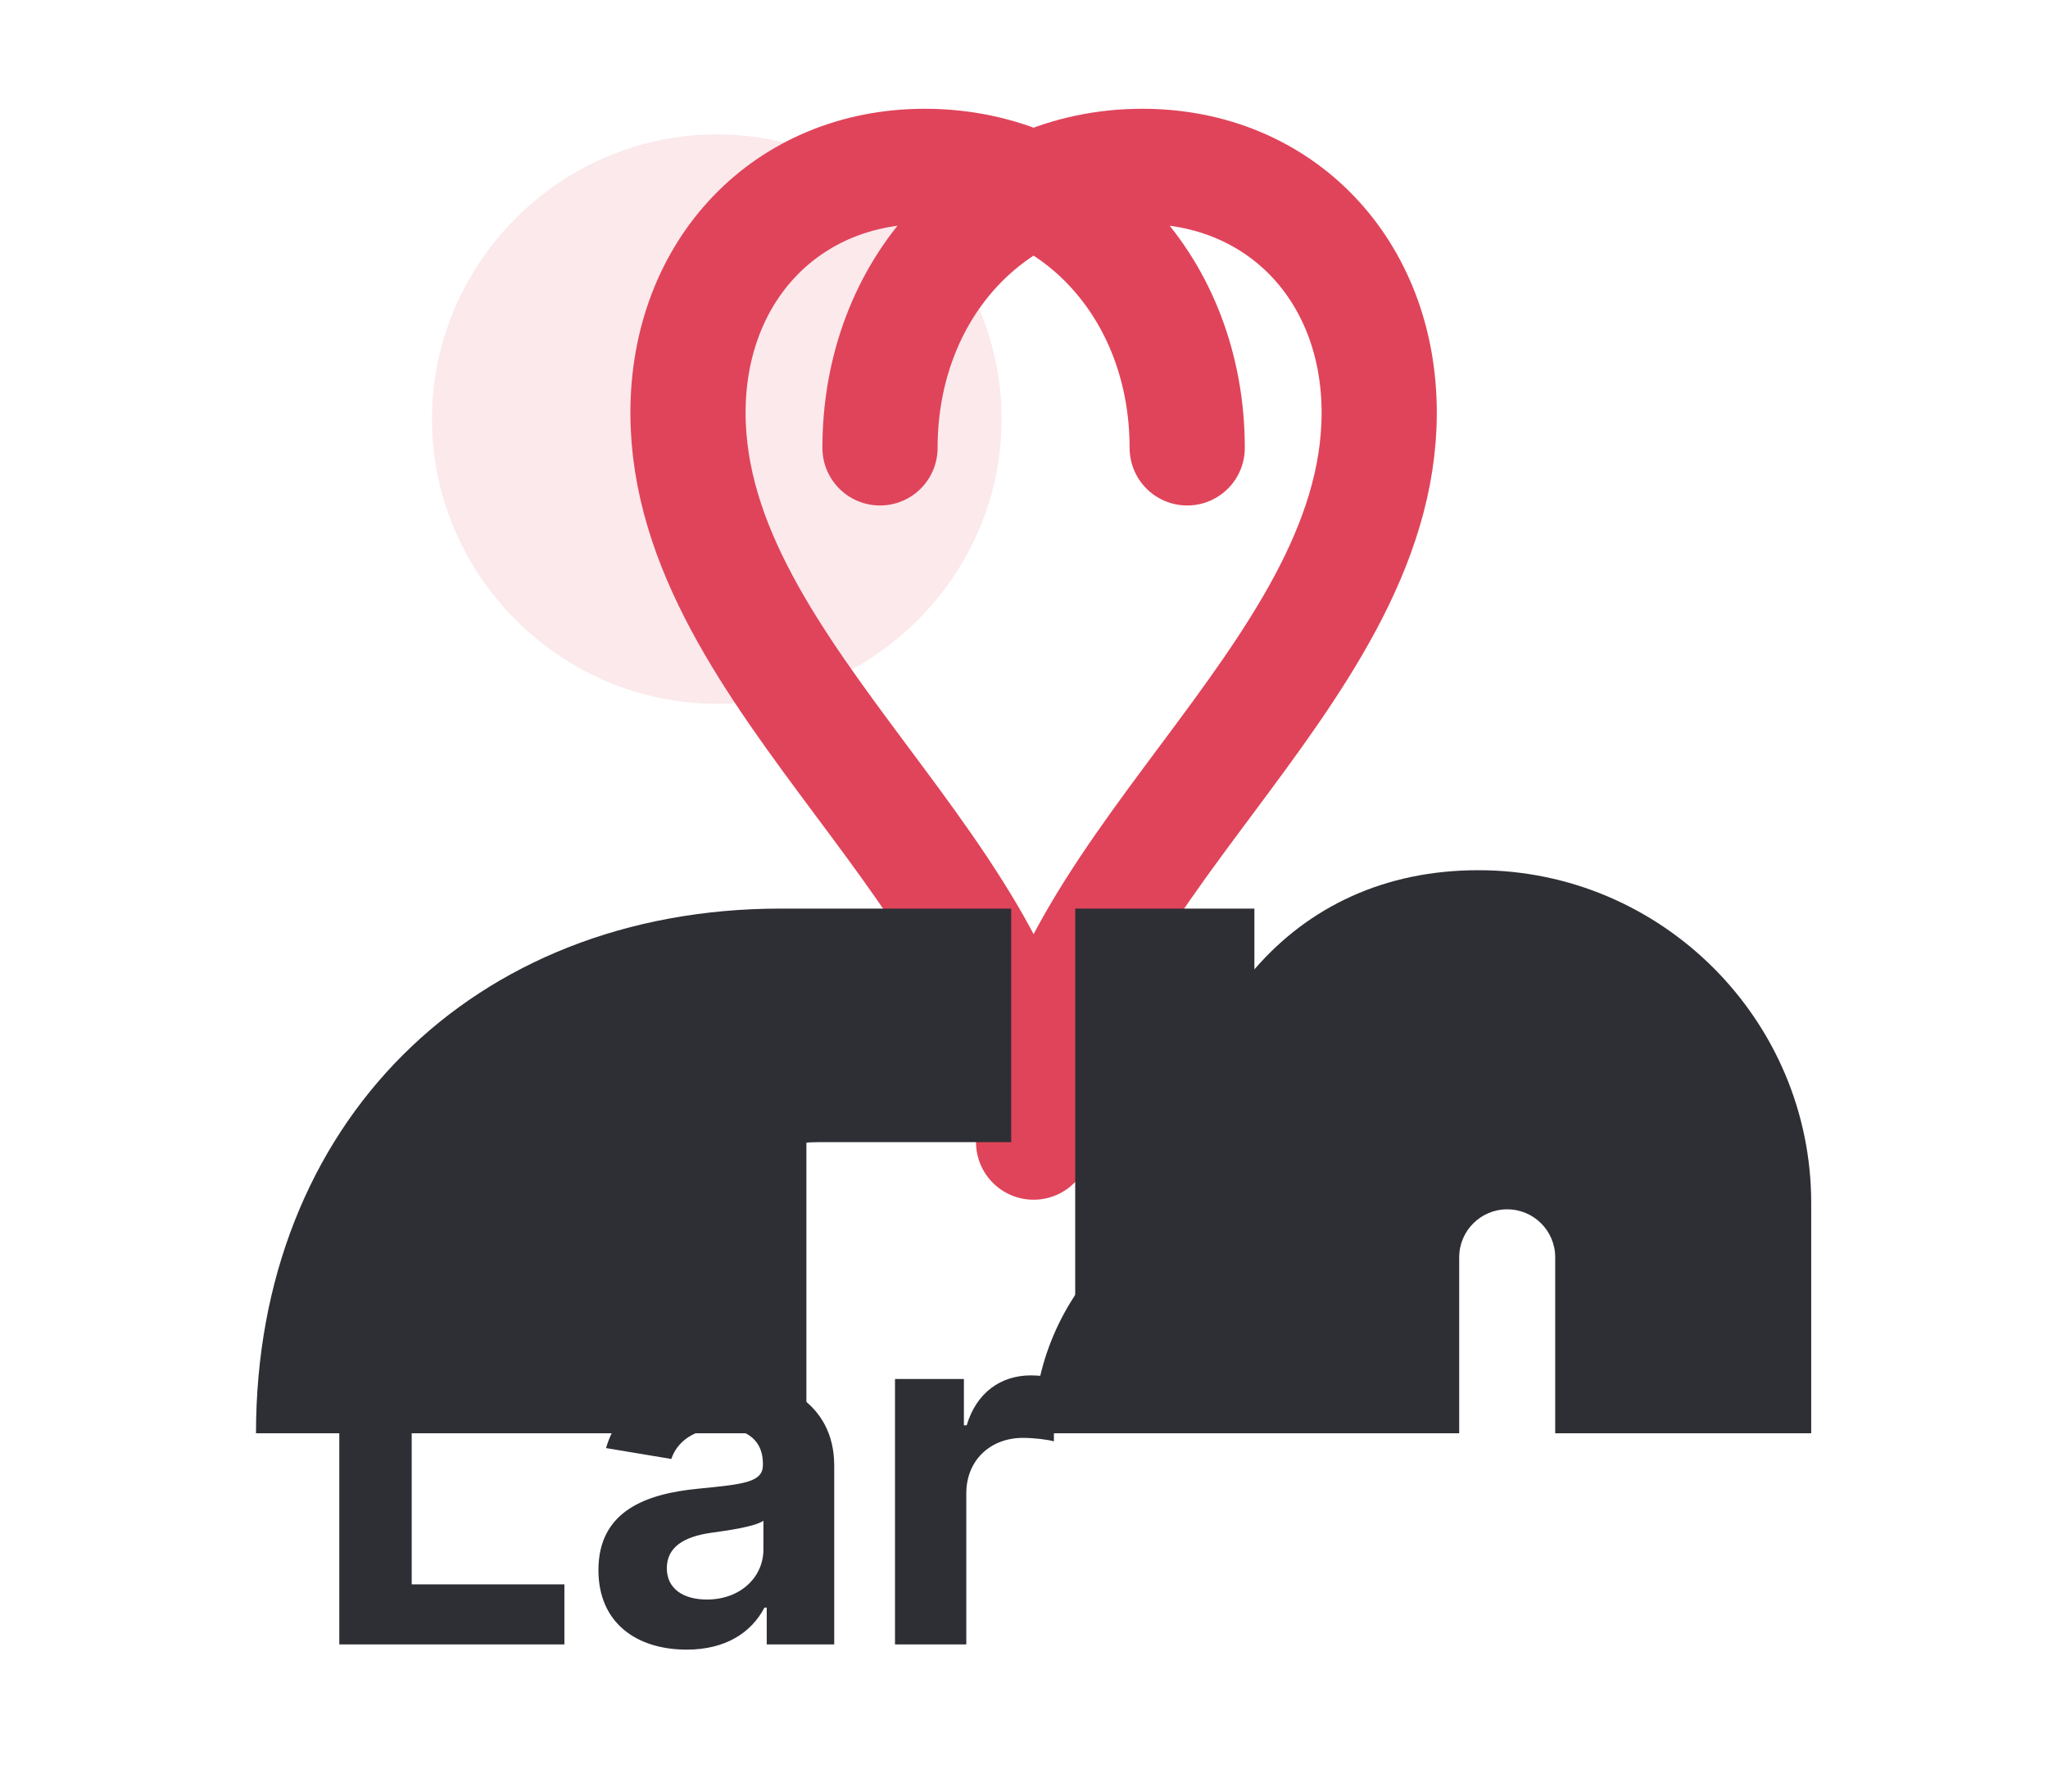
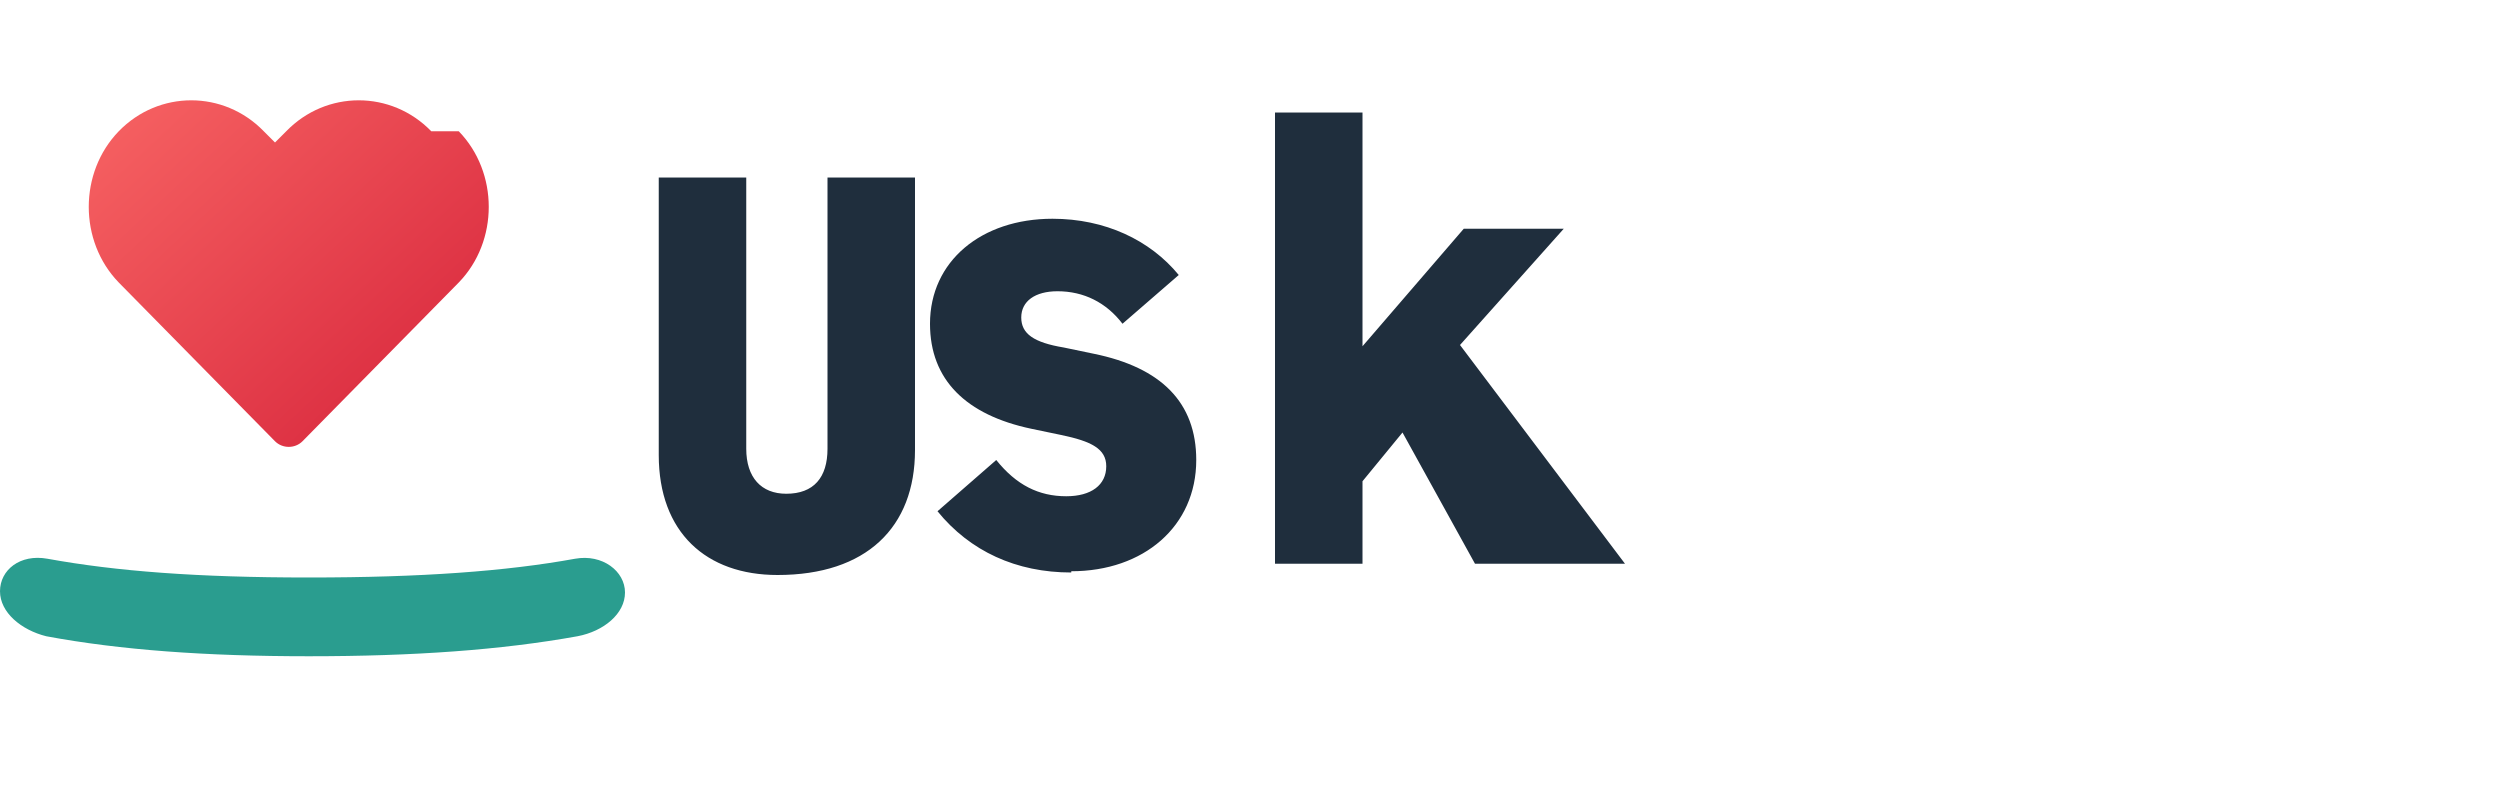
- <svg xmlns="http://www.w3.org/2000/svg" width="320" height="280" viewBox="0 0 320 280" fill="none" role="img" aria-label="Lar">
-   <path d="M137.5 70C137.5 45.147 154.97 26 178.5 26C200.04 26 215.5 42.223 215.5 64.5C215.5 106.5 161.5 137.5 161.5 178.5C161.5 137.5 107.5 106.5 107.5 64.5C107.5 42.223 122.96 26 144.5 26C168.03 26 185.5 45.147 185.5 70" stroke="#E0445A" stroke-width="18" stroke-linecap="round" stroke-linejoin="round" />
-   <path d="M40 224C40 175.771 73.772 142 122 142H158V178.5H128C112.536 178.5 100 191.036 100 206.5V224H40Z" fill="#2E2F35" />
-   <path d="M168 142V224H228V196.5C228 192.357 231.357 189 235.5 189C239.643 189 243 192.357 243 196.5V224H283V188C283 159.386 259.614 136 231 136C216.414 136 204.507 141.652 196 151.5V142H168Z" fill="#2E2F35" />
-   <path d="M161.5 224C161.5 202.297 179.297 184.5 201 184.5H206.5V224H161.5Z" fill="#2E2F35" />
-   <path d="M73 202C73 180.297 90.797 162.5 112.5 162.5H126V224H73V202Z" fill="#2E2F35" />
-   <path d="M112 110C136.405 110 156.5 89.905 156.5 65.5C156.5 41.095 136.405 21 112 21C87.595 21 67.5 41.095 67.5 65.5C67.5 89.905 87.595 110 112 110Z" fill="#E0445A" opacity="0.12" />
-   <text x="48" y="257" fill="#2E2F35" font-family="'Inter', 'Segoe UI', sans-serif" font-weight="700" font-size="76">Lar</text>
+ <svg xmlns="http://www.w3.org/2000/svg" width="200" height="64" viewBox="0 0 200 64" fill="none" role="img" aria-label="Lar">
+   <defs>
+     <linearGradient id="heartGradient" x1="10" y1="6" x2="38" y2="36" gradientUnits="userSpaceOnUse">
+       <stop stop-color="#F76363" />
+       <stop offset="1" stop-color="#D6233A" />
+     </linearGradient>
+   </defs>
+   <path d="M34.5 10.5c-3.2-3.3-8.4-3.3-11.6 0l-.9.9-.9-.9c-3.2-3.3-8.4-3.3-11.6 0-3.2 3.3-3.2 8.8 0 12.1l12.5 12.7c.6.6 1.6.6 2.2 0l12.5-12.7c3.2-3.3 3.2-8.8 0-12.1Z" fill="url(#heartGradient)" />
+   <path d="M62.2 46c-5.7 0-9.5-3.4-9.5-9.6V14.2h7v21.7c0 2.3 1.2 3.6 3.2 3.6 2.2 0 3.3-1.3 3.3-3.6V14.2h7V36c0 6.2-3.9 10-11 10Zm23.5-.2c-4.4 0-8.1-1.7-10.7-4.9l4.7-4.1c1.6 2 3.4 2.9 5.6 2.9 2 0 3.2-.9 3.2-2.4 0-1.4-1.2-2-3.6-2.5l-2.4-.5c-5.2-1.1-8.1-3.9-8.1-8.4 0-5 4.1-8.4 9.8-8.4 4.2 0 7.8 1.7 10.1 4.5l-4.5 3.9c-1.3-1.7-3.1-2.6-5.2-2.6-1.8 0-2.9.8-2.9 2.1 0 1.3 1 2 3.4 2.4l2.4.5c5.4 1.1 8.2 3.9 8.2 8.5 0 5.3-4.2 8.9-10 8.9Zm32.3-.7-5.8-10.5-3.2 3.9v6.6h-7V9h7v18.7l8.1-9.4h8l-8.3 9.3L130 45.1h-11Z" fill="#1F2E3D" />
+   <path d="M24.7 52.5c-8.2 0-15.1-.5-21-1.6C1.7 50.4 0 49 0 47.3c0-1.7 1.6-3 3.8-2.6 5.5 1 12 1.5 20.9 1.5 9 0 15.8-.5 21.3-1.5 2.2-.4 4 1 4 2.7 0 1.7-1.7 3.1-3.8 3.5-6.1 1.1-13.1 1.6-21.5 1.6Z" fill="#2A9D8F" />
</svg>
